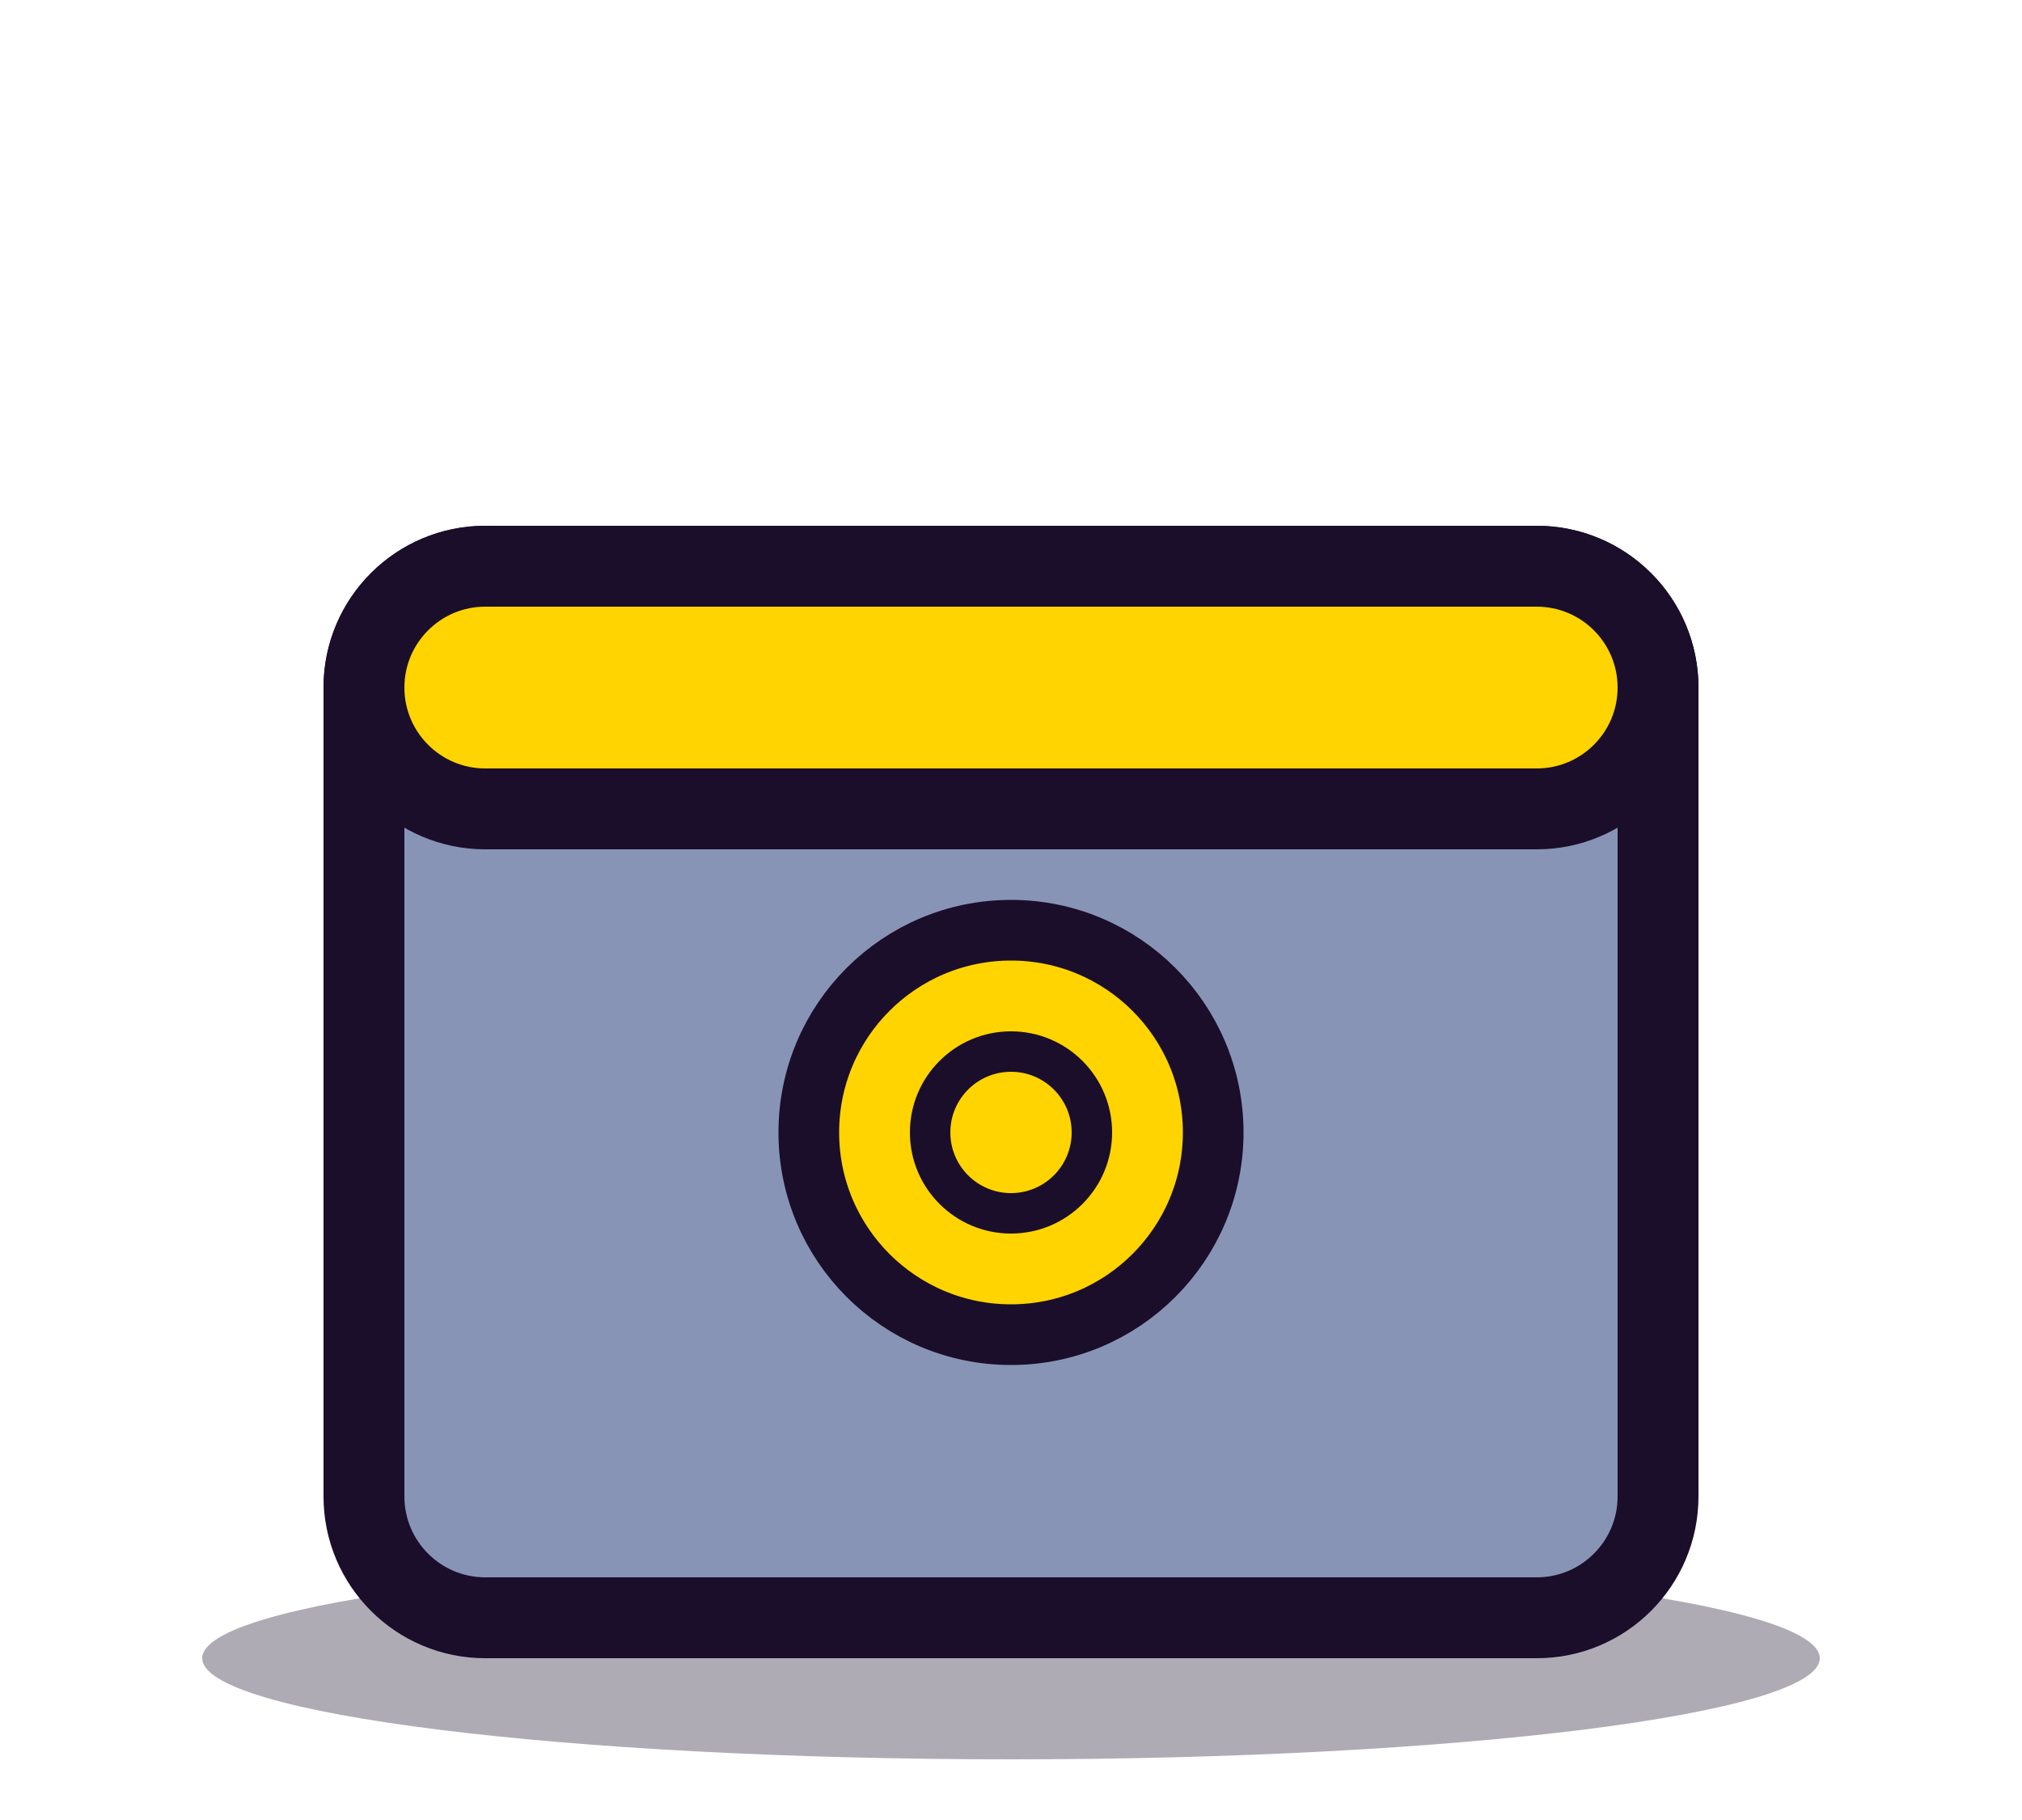
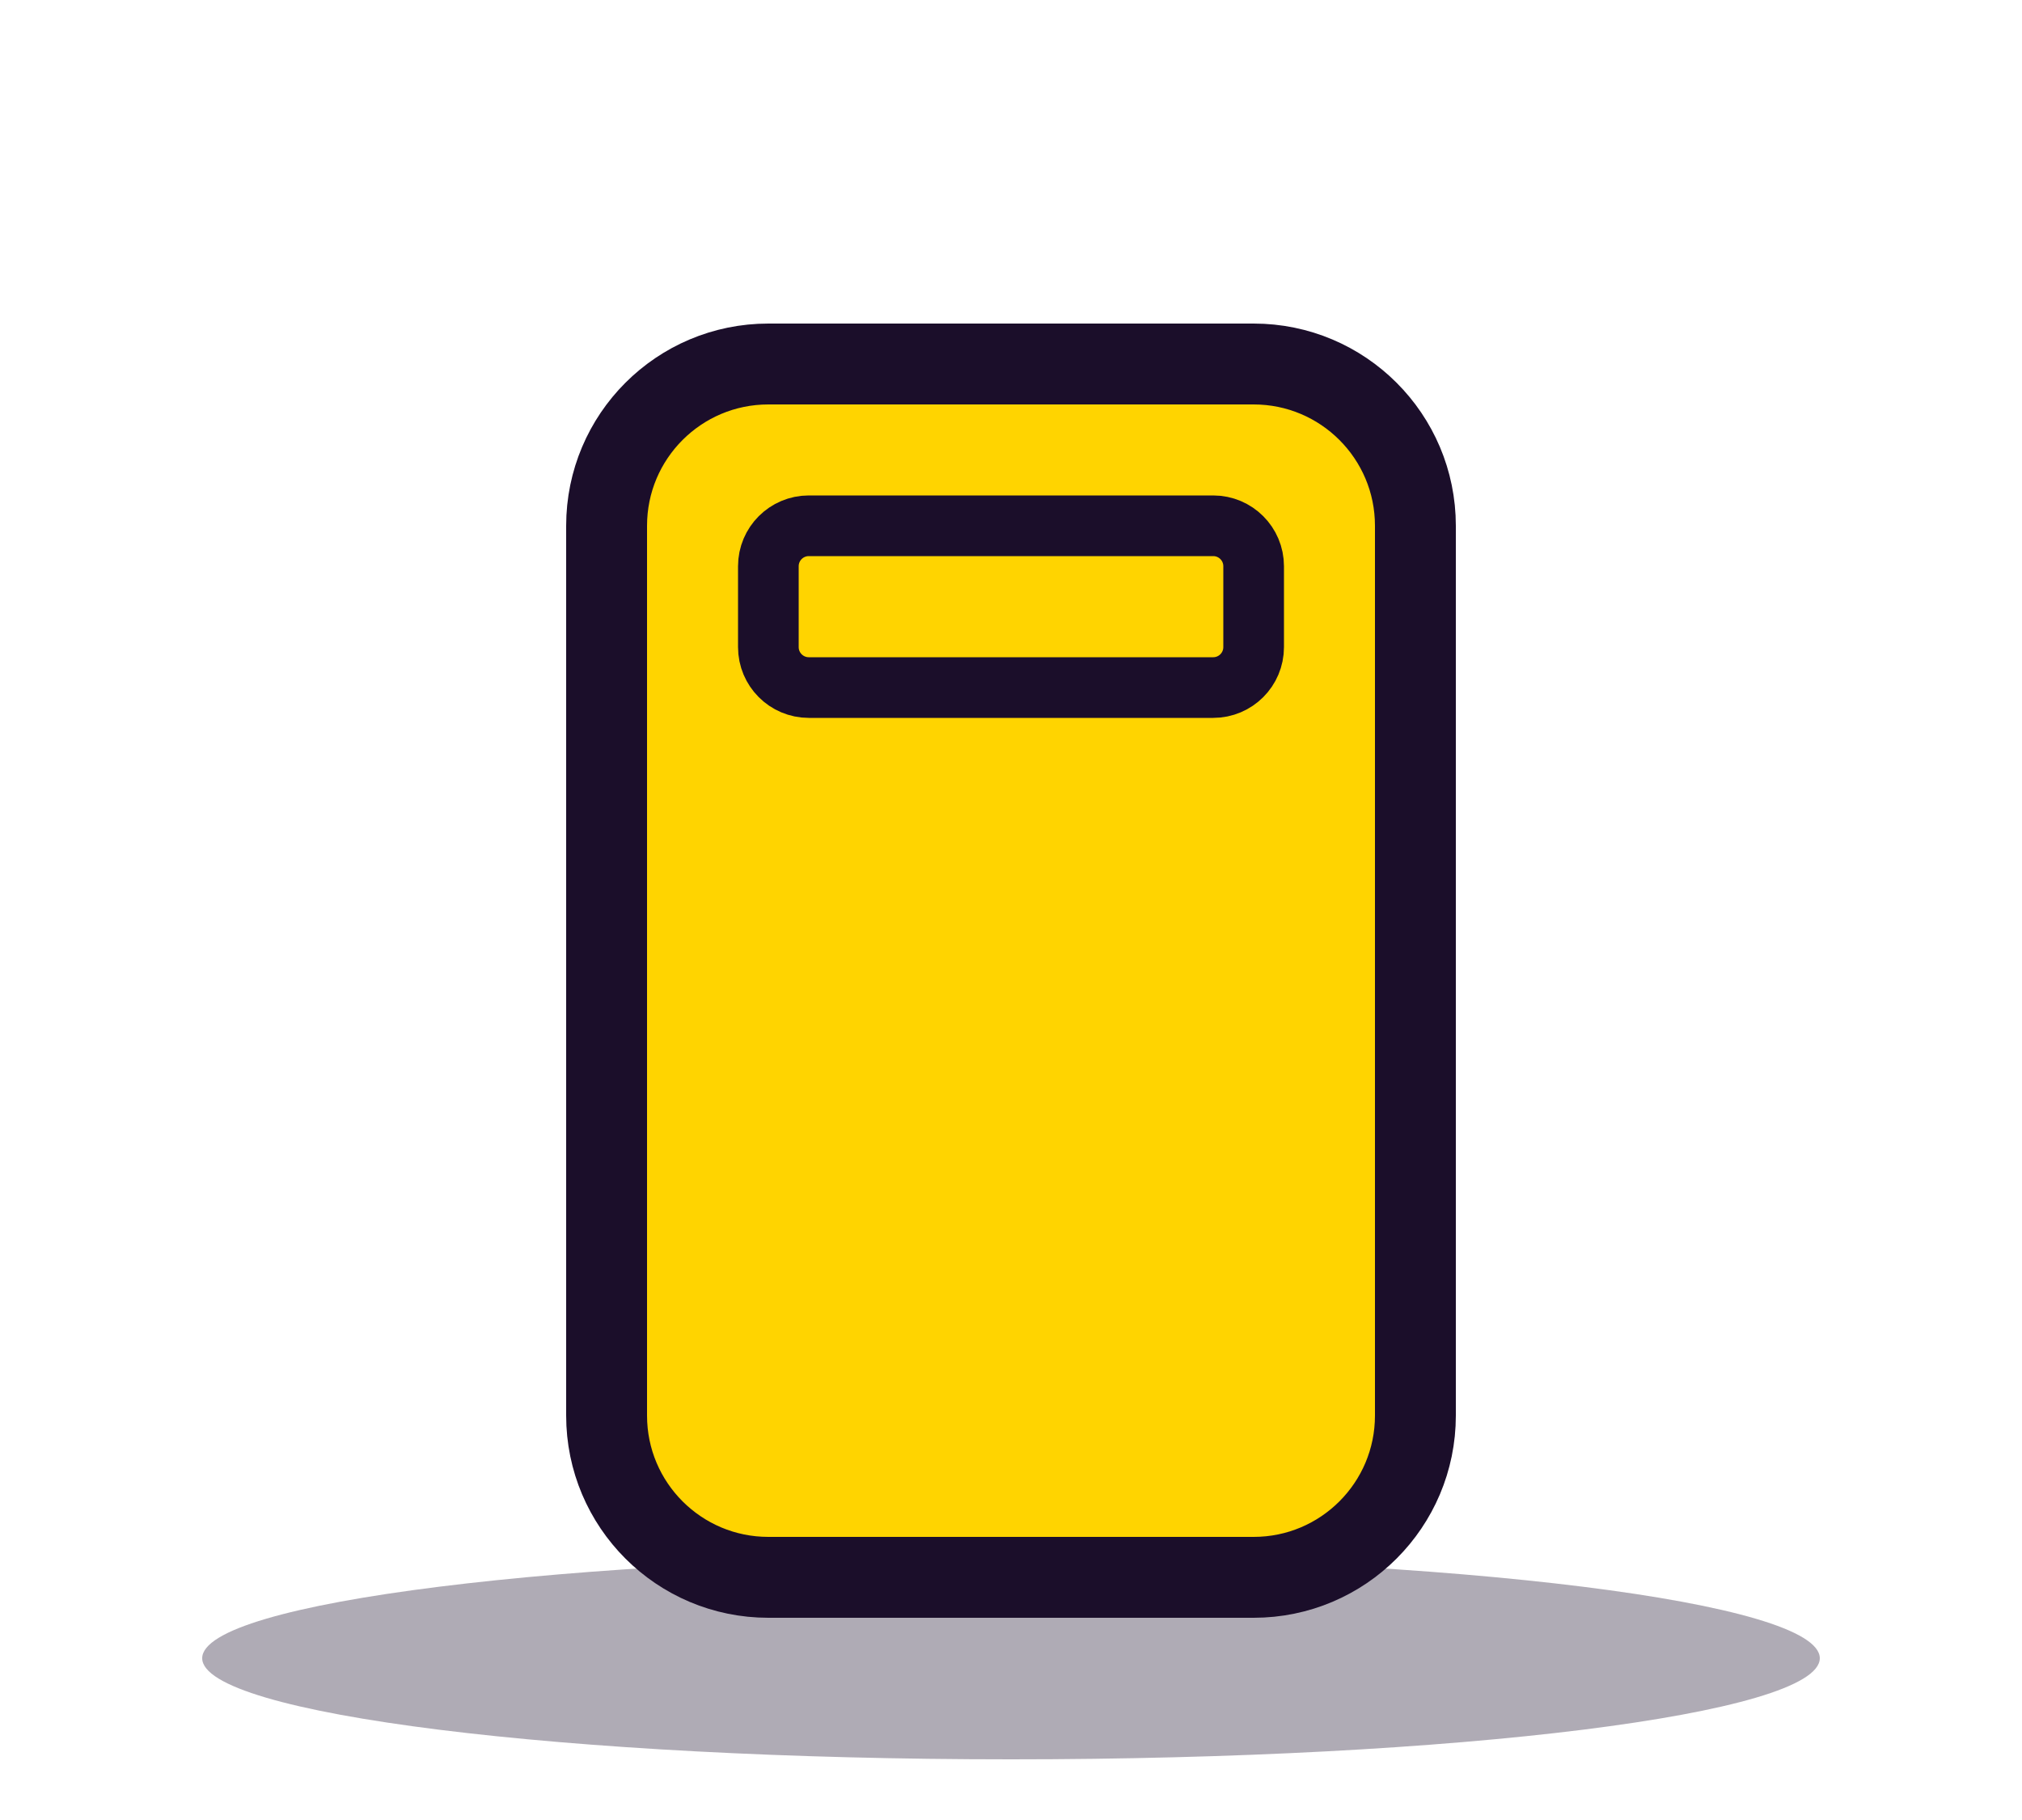
<svg xmlns="http://www.w3.org/2000/svg" width="100" height="90" viewBox="0 0 100 90">
  <ellipse cx="50" cy="82" rx="40" ry="5" fill="#1B0E2A" opacity="0.35" />
-   <rect x="18" y="28" width="64" height="52" rx="6" fill="#8894B5" stroke="#1B0E2A" stroke-width="4" />
-   <rect x="18" y="28" width="64" height="12" rx="6" fill="#FFD400" stroke="#1B0E2A" stroke-width="4" />
-   <circle cx="50" cy="56" r="10" fill="#FFD400" stroke="#1B0E2A" stroke-width="3" />
-   <circle cx="50" cy="56" r="4" fill="#FFD400" stroke="#1B0E2A" stroke-width="2" />
+   <rect x="30" y="18" width="40" height="60" rx="8" fill="#FFD400" stroke="#1B0E2A" stroke-width="4" />
+   <rect x="38" y="26" width="24" height="8" rx="2" fill="#FFD400" stroke="#1B0E2A" stroke-width="3" />
</svg>
